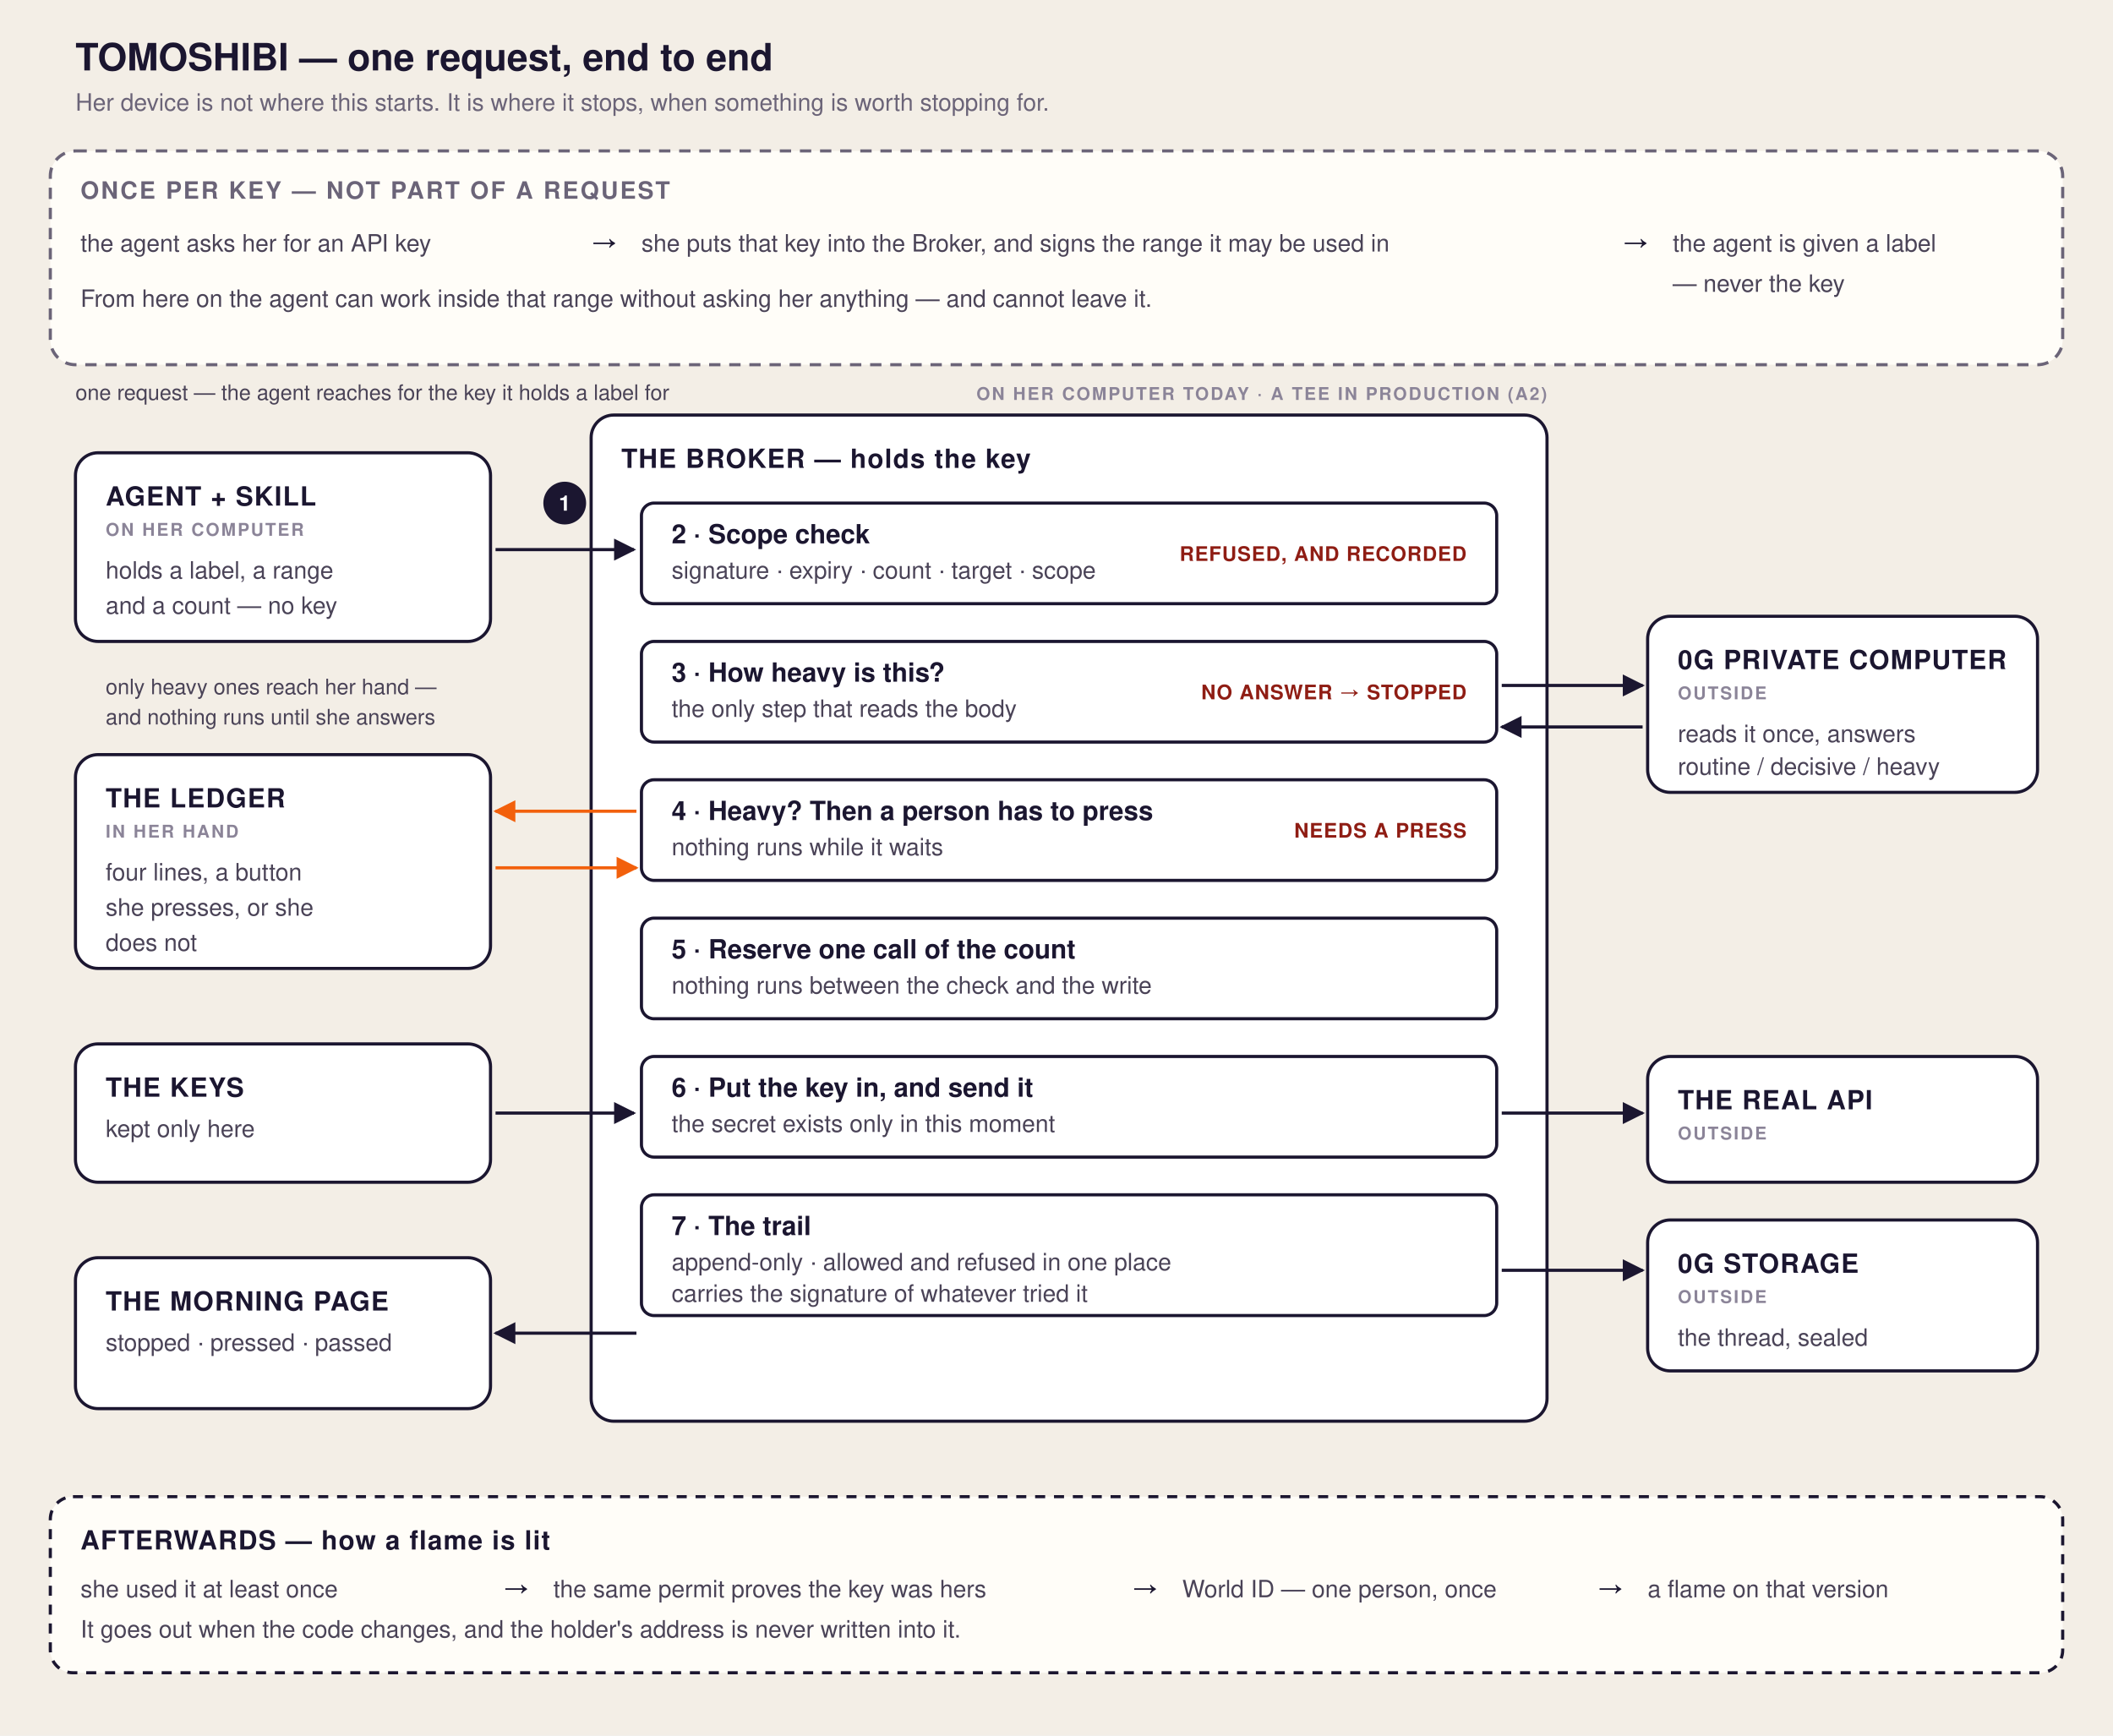
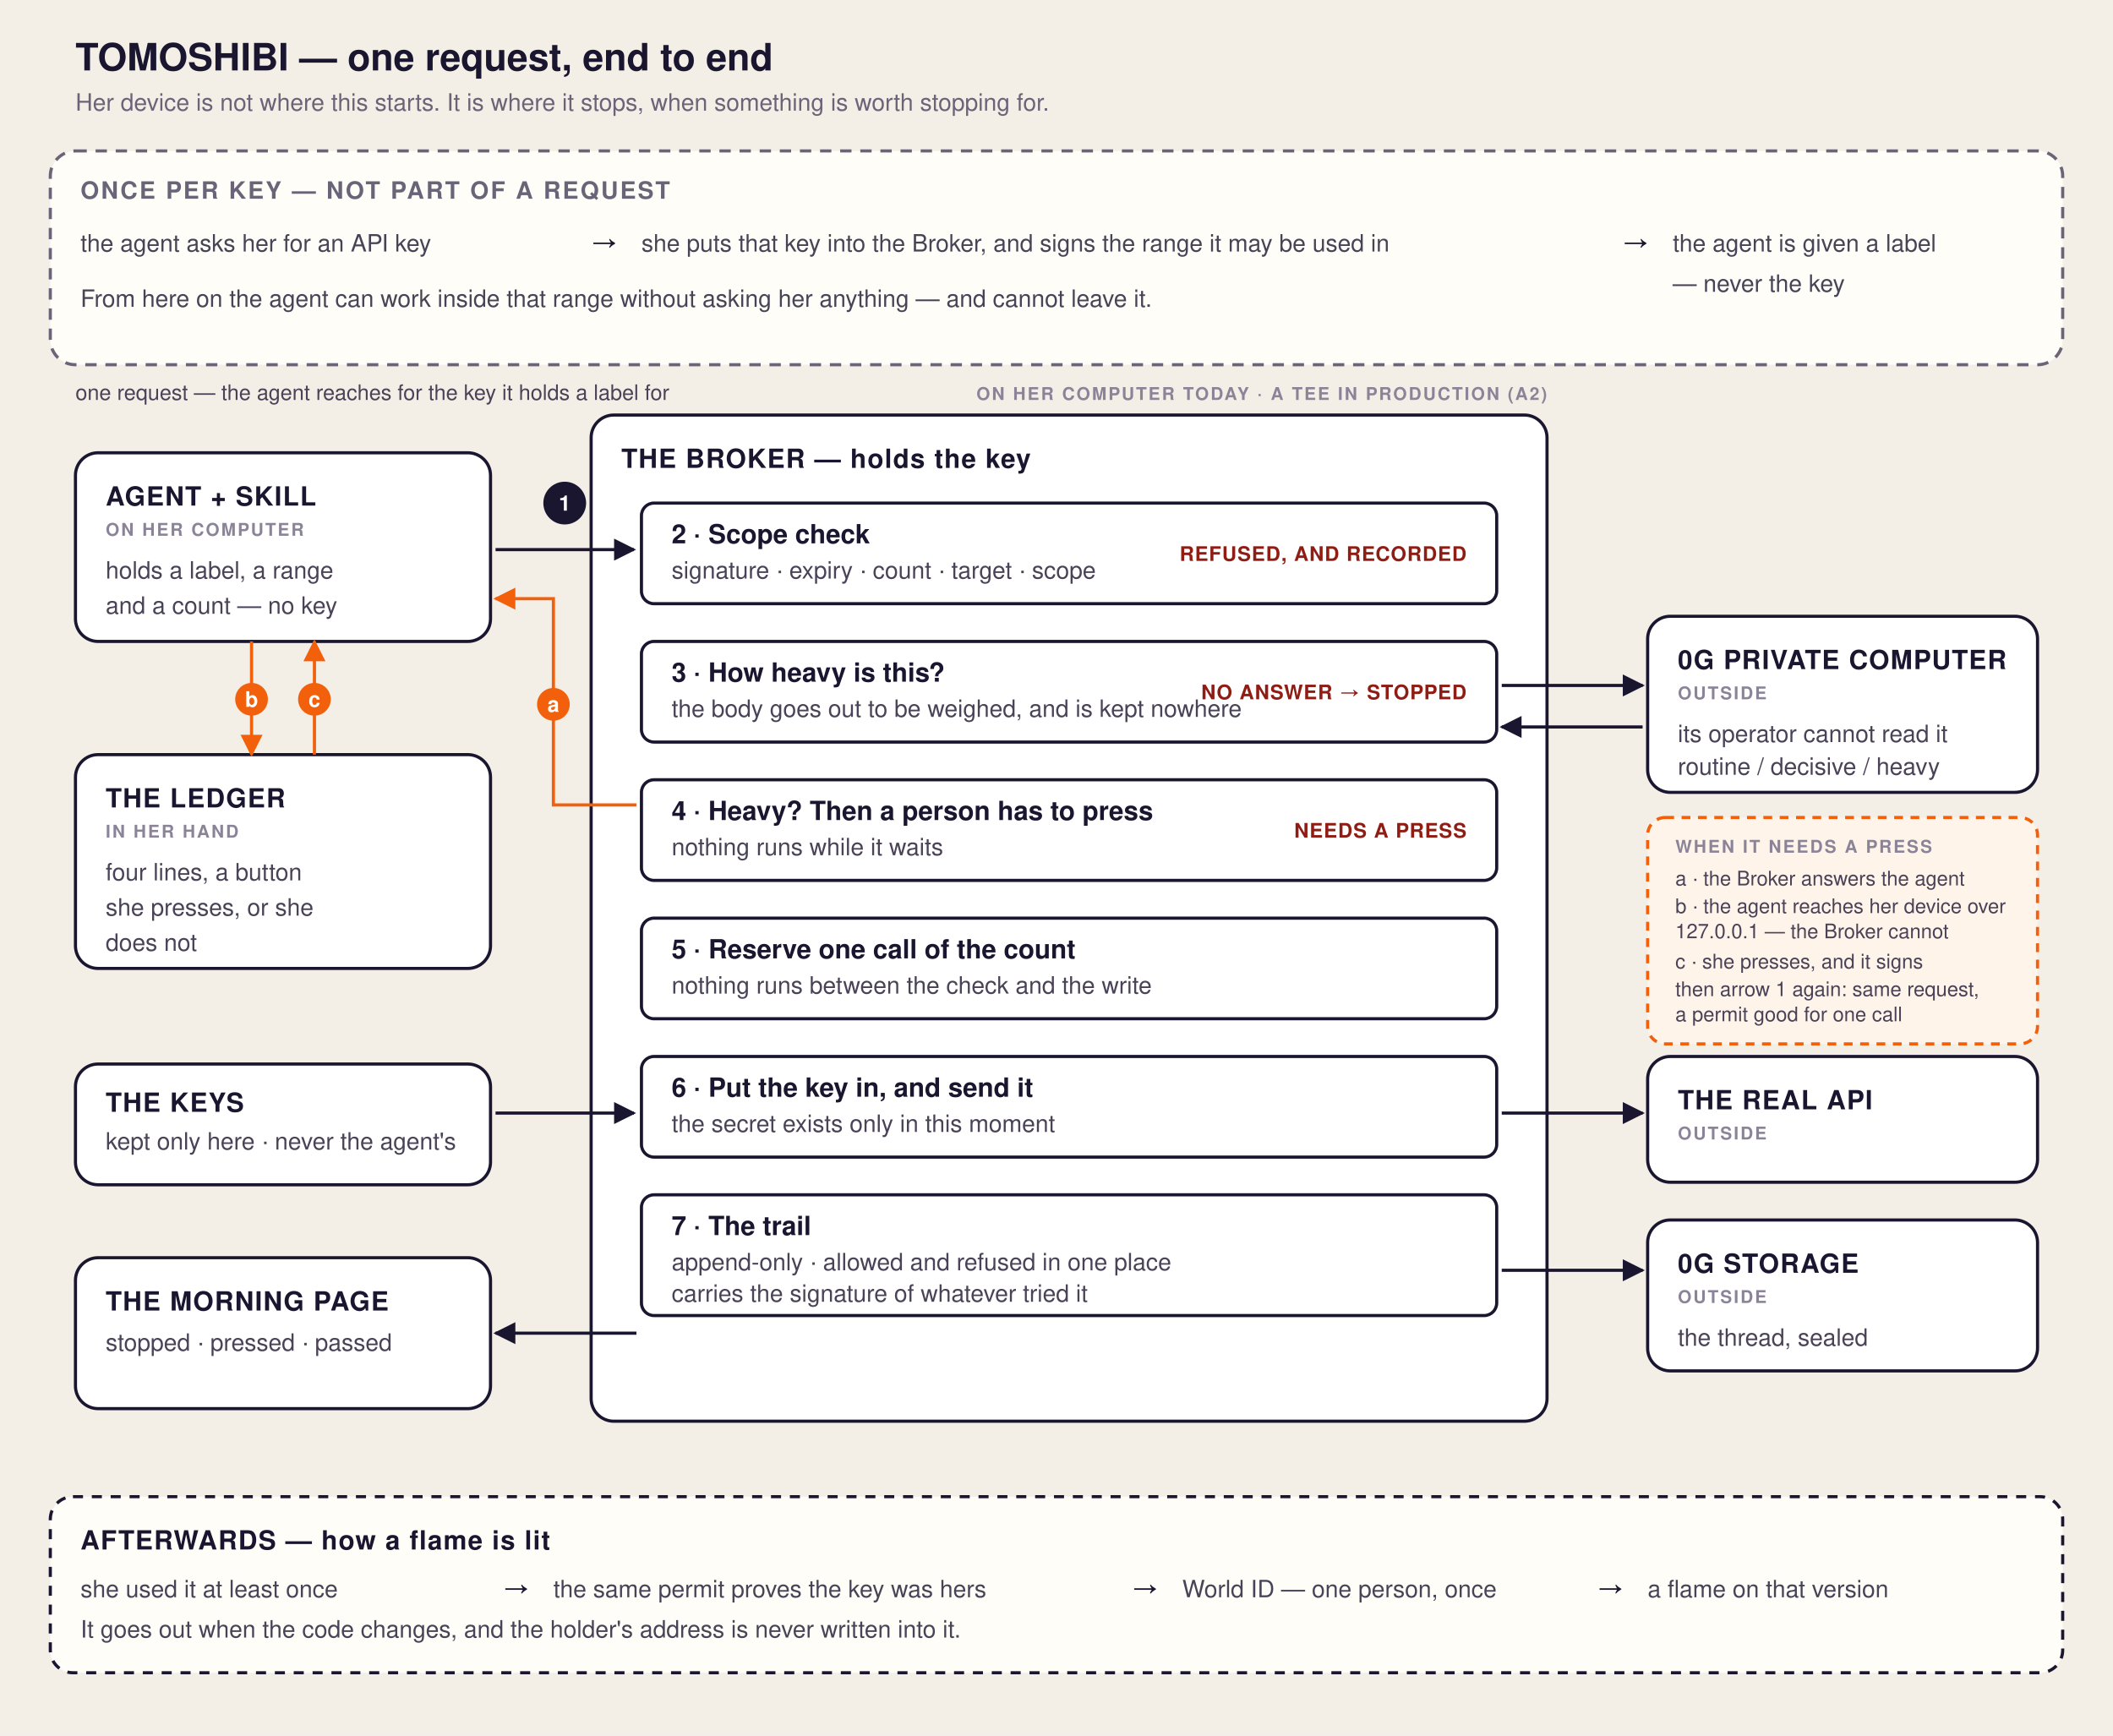
<svg xmlns="http://www.w3.org/2000/svg" viewBox="0 0 1680 1380" width="1680" height="1380" font-family="Figtree, Helvetica, Arial, sans-serif">
  <defs>
    <marker id="a" viewBox="0 0 10 10" refX="9" refY="5" markerWidth="7" markerHeight="7" orient="auto-start-reverse">
      <path d="M0 0 10 5 0 10z" fill="#1b1630" />
    </marker>
    <marker id="af" viewBox="0 0 10 10" refX="9" refY="5" markerWidth="7" markerHeight="7" orient="auto-start-reverse">
      <path d="M0 0 10 5 0 10z" fill="#f2600c" />
    </marker>
  </defs>
  <style>
    .bx{fill:#fff;stroke:#1b1630;stroke-width:2.5}
    .h{font-size:21px;font-weight:700;fill:#1b1630;letter-spacing:.04em}
    .t{font-size:19px;fill:#4a4357}
    .st{font-size:21px;font-weight:700;fill:#1b1630}
    .num{font-size:17px;font-weight:700;fill:#fff}
    .lb{font-size:17px;fill:#4a4357}
+     .leg{font-size:16px;fill:#4a4357}
    .chip{font-size:16px;font-weight:700;fill:#8f1d14;letter-spacing:.04em}
    .where{font-size:14px;font-weight:700;letter-spacing:.1em;fill:#8b8498}
    .ttl{font-size:30px;font-weight:700;fill:#1b1630}
    .sub{font-size:19px;fill:#6b6478}
    .band{font-size:19px;font-weight:700;letter-spacing:.08em;fill:#6b6478}
  </style>
  <rect width="1680" height="1380" fill="#F3EEE6" />
  <text class="ttl" x="60" y="56">TOMOSHIBI — one request, end to end</text>
  <text class="sub" x="60" y="88">Her device is not where this starts. It is where it stops, when something is worth stopping for.</text>
  <rect x="40" y="120" width="1600" height="170" rx="20" fill="#fffdf8" stroke="#6b6478" stroke-width="2.5" stroke-dasharray="9 7" />
  <text class="band" x="64" y="158">ONCE PER KEY — NOT PART OF A REQUEST</text>
  <text class="t" x="64" y="200">the agent asks her for an API key</text>
  <text class="st" x="470" y="200">→</text>
  <text class="t" x="510" y="200">she puts that key into the Broker, and signs the range it may be used in</text>
  <text class="st" x="1290" y="200">→</text>
  <text class="t" x="1330" y="200">the agent is given a label</text>
  <text class="t" x="64" y="244">From here on the agent can work inside that range without asking her anything — and cannot leave it.</text>
  <text class="t" x="1330" y="232" fill="#8f1d14">— never the key</text>
  <rect class="bx" x="470" y="330" width="760" height="800" rx="18" fill="#fffdf8" />
  <text class="h" x="494" y="372">THE BROKER — holds the key</text>
  <text class="where" x="1230" y="318" text-anchor="end">ON HER COMPUTER TODAY · A TEE IN PRODUCTION (A2)</text>
  <rect class="bx" x="510" y="400" width="680" height="80" rx="10" fill="#F3EEE6" />
  <text class="st" x="534" y="432">2 · Scope check</text>
  <text class="t" x="534" y="460">signature · expiry · count · target · scope</text>
  <text class="chip" x="1166" y="446" text-anchor="end">REFUSED, AND RECORDED</text>
  <rect class="bx" x="510" y="510" width="680" height="80" rx="10" fill="#F3EEE6" />
  <text class="st" x="534" y="542">3 · How heavy is this?</text>
-   <text class="t" x="534" y="570">the only step that reads the body</text>
+   <text class="t" x="534" y="570">the body goes out to be weighed, and is kept nowhere</text>
  <text class="chip" x="1166" y="556" text-anchor="end">NO ANSWER → STOPPED</text>
  <rect class="bx" x="510" y="620" width="680" height="80" rx="10" fill="#FFF4EA" />
  <text class="st" x="534" y="652">4 · Heavy? Then a person has to press</text>
  <text class="t" x="534" y="680">nothing runs while it waits</text>
  <text class="chip" x="1166" y="666" text-anchor="end">NEEDS A PRESS</text>
  <rect class="bx" x="510" y="730" width="680" height="80" rx="10" fill="#F3EEE6" />
  <text class="st" x="534" y="762">5 · Reserve one call of the count</text>
  <text class="t" x="534" y="790">nothing runs between the check and the write</text>
  <rect class="bx" x="510" y="840" width="680" height="80" rx="10" fill="#ffd0ad" />
  <text class="st" x="534" y="872">6 · Put the key in, and send it</text>
  <text class="t" x="534" y="900">the secret exists only in this moment</text>
  <rect class="bx" x="510" y="950" width="680" height="96" rx="10" fill="#F3EEE6" />
  <text class="st" x="534" y="982">7 · The trail</text>
  <text class="t" x="534" y="1010">append-only · allowed and refused in one place</text>
  <text class="t" x="534" y="1035">carries the signature of whatever tried it</text>
  <rect class="bx" x="60" y="360" width="330" height="150" rx="18" />
  <text class="h" x="84" y="402">AGENT + SKILL</text>
  <text class="where" x="84" y="426">ON HER COMPUTER</text>
  <text class="t" x="84" y="460">holds a label, a range</text>
  <text class="t" x="84" y="488">and a count — no key</text>
  <rect class="bx" x="60" y="600" width="330" height="170" rx="18" fill="#FFF4EA" stroke="#f2600c" />
  <text class="h" x="84" y="642">THE LEDGER</text>
  <text class="where" x="84" y="666" fill="#c2410c">IN HER HAND</text>
  <text class="t" x="84" y="700">four lines, a button</text>
  <text class="t" x="84" y="728">she presses, or she</text>
  <text class="t" x="84" y="756">does not</text>
-   <rect class="bx" x="60" y="830" width="330" height="110" rx="18" fill="#ffd0ad" />
-   <text class="h" x="84" y="872">THE KEYS</text>
-   <text class="t" x="84" y="904">kept only here</text>
+   <rect class="bx" x="60" y="846" width="330" height="96" rx="18" fill="#ffd0ad" />
+   <text class="h" x="84" y="884">THE KEYS</text>
+   <text class="t" x="84" y="914">kept only here · never the agent's</text>
  <rect class="bx" x="60" y="1000" width="330" height="120" rx="18" />
  <text class="h" x="84" y="1042">THE MORNING PAGE</text>
  <text class="t" x="84" y="1074">stopped · pressed · passed</text>
  <rect class="bx" x="1310" y="490" width="310" height="140" rx="18" fill="#fffdf8" />
  <text class="h" x="1334" y="532">0G PRIVATE COMPUTER</text>
  <text class="where" x="1334" y="556">OUTSIDE</text>
-   <text class="t" x="1334" y="590">reads it once, answers</text>
+   <text class="t" x="1334" y="590">its operator cannot read it</text>
  <text class="t" x="1334" y="616">routine / decisive / heavy</text>
  <rect class="bx" x="1310" y="840" width="310" height="100" rx="18" />
  <text class="h" x="1334" y="882">THE REAL API</text>
  <text class="where" x="1334" y="906">OUTSIDE</text>
  <rect class="bx" x="1310" y="970" width="310" height="120" rx="18" fill="#fffdf8" />
  <text class="h" x="1334" y="1012">0G STORAGE</text>
  <text class="where" x="1334" y="1036">OUTSIDE</text>
  <text class="t" x="1334" y="1070">the thread, sealed</text>
  <path d="M394 437 L504 437" stroke="#1b1630" stroke-width="2.5" fill="none" marker-end="url(#a)" />
  <circle cx="449" cy="400" r="17" fill="#1b1630" />
  <text class="num" x="449" y="406" text-anchor="middle">1</text>
  <text class="lb" x="60" y="318">one request — the agent reaches for the key it holds a label for</text>
  <path d="M1194 545 L1306 545" stroke="#1b1630" stroke-width="2.5" fill="none" marker-end="url(#a)" />
  <path d="M1306 578 L1194 578" stroke="#1b1630" stroke-width="2.5" fill="none" marker-end="url(#a)" />
-   <path d="M506 645 L394 645" stroke="#f2600c" stroke-width="2.5" fill="none" marker-end="url(#af)" />
-   <path d="M394 690 L506 690" stroke="#f2600c" stroke-width="2.5" fill="none" marker-end="url(#af)" />
-   <text class="lb" x="84" y="552" fill="#8f1d14">only heavy ones reach her hand —</text>
-   <text class="lb" x="84" y="576" fill="#8f1d14">and nothing runs until she answers</text>
+   <path d="M506 640 L440 640 L440 476 L394 476" stroke="#f2600c" stroke-width="2.5" fill="none" marker-end="url(#af)" />
+   <path d="M200 510 L200 600" stroke="#f2600c" stroke-width="2.5" fill="none" marker-end="url(#af)" />
+   <path d="M250 600 L250 510" stroke="#f2600c" stroke-width="2.5" fill="none" marker-end="url(#af)" />
+   <circle cx="440" cy="560" r="13" fill="#f2600c" />
+   <text class="num" x="440" y="566" text-anchor="middle" font-size="15">a</text>
+   <circle cx="200" cy="556" r="13" fill="#f2600c" />
+   <text class="num" x="200" y="562" text-anchor="middle" font-size="15">b</text>
+   <circle cx="250" cy="556" r="13" fill="#f2600c" />
+   <text class="num" x="250" y="562" text-anchor="middle" font-size="15">c</text>
+   <rect x="1310" y="650" width="310" height="180" rx="14" fill="#FFF4EA" stroke="#f2600c" stroke-width="2.5" stroke-dasharray="7 6" />
+   <text class="where" x="1332" y="678" fill="#c2410c">WHEN IT NEEDS A PRESS</text>
+   <text class="leg" x="1332" y="704">a · the Broker answers the agent</text>
+   <text class="leg" x="1332" y="726">b · the agent reaches her device over</text>
+   <text class="leg" x="1332" y="746">127.0.0.1 — the Broker cannot</text>
+   <text class="leg" x="1332" y="770">c · she presses, and it signs</text>
+   <text class="leg" x="1332" y="792">then arrow 1 again: same request,</text>
+   <text class="leg" x="1332" y="812">a permit good for one call</text>
  <path d="M394 885 L504 885" stroke="#1b1630" stroke-width="2.5" fill="none" marker-end="url(#a)" />
  <path d="M1194 885 L1306 885" stroke="#1b1630" stroke-width="2.5" fill="none" marker-end="url(#a)" />
  <path d="M1194 1010 L1306 1010" stroke="#1b1630" stroke-width="2.5" fill="none" marker-end="url(#a)" />
  <path d="M506 1060 L394 1060" stroke="#1b1630" stroke-width="2.5" fill="none" marker-end="url(#a)" />
  <rect x="40" y="1190" width="1600" height="140" rx="18" fill="#fffdf8" stroke="#1b1630" stroke-width="2.5" stroke-dasharray="8 7" />
  <text class="h" x="64" y="1232">AFTERWARDS — how a flame is lit</text>
  <text class="t" x="64" y="1270">she used it at least once</text>
  <text class="st" x="400" y="1270">→</text>
  <text class="t" x="440" y="1270">the same permit proves the key was hers</text>
  <text class="st" x="900" y="1270">→</text>
  <text class="t" x="940" y="1270">World ID — one person, once</text>
  <text class="st" x="1270" y="1270">→</text>
  <text class="t" x="1310" y="1270">a flame on that version</text>
  <text class="t" x="64" y="1302">It goes out when the code changes, and the holder's address is never written into it.</text>
</svg>
